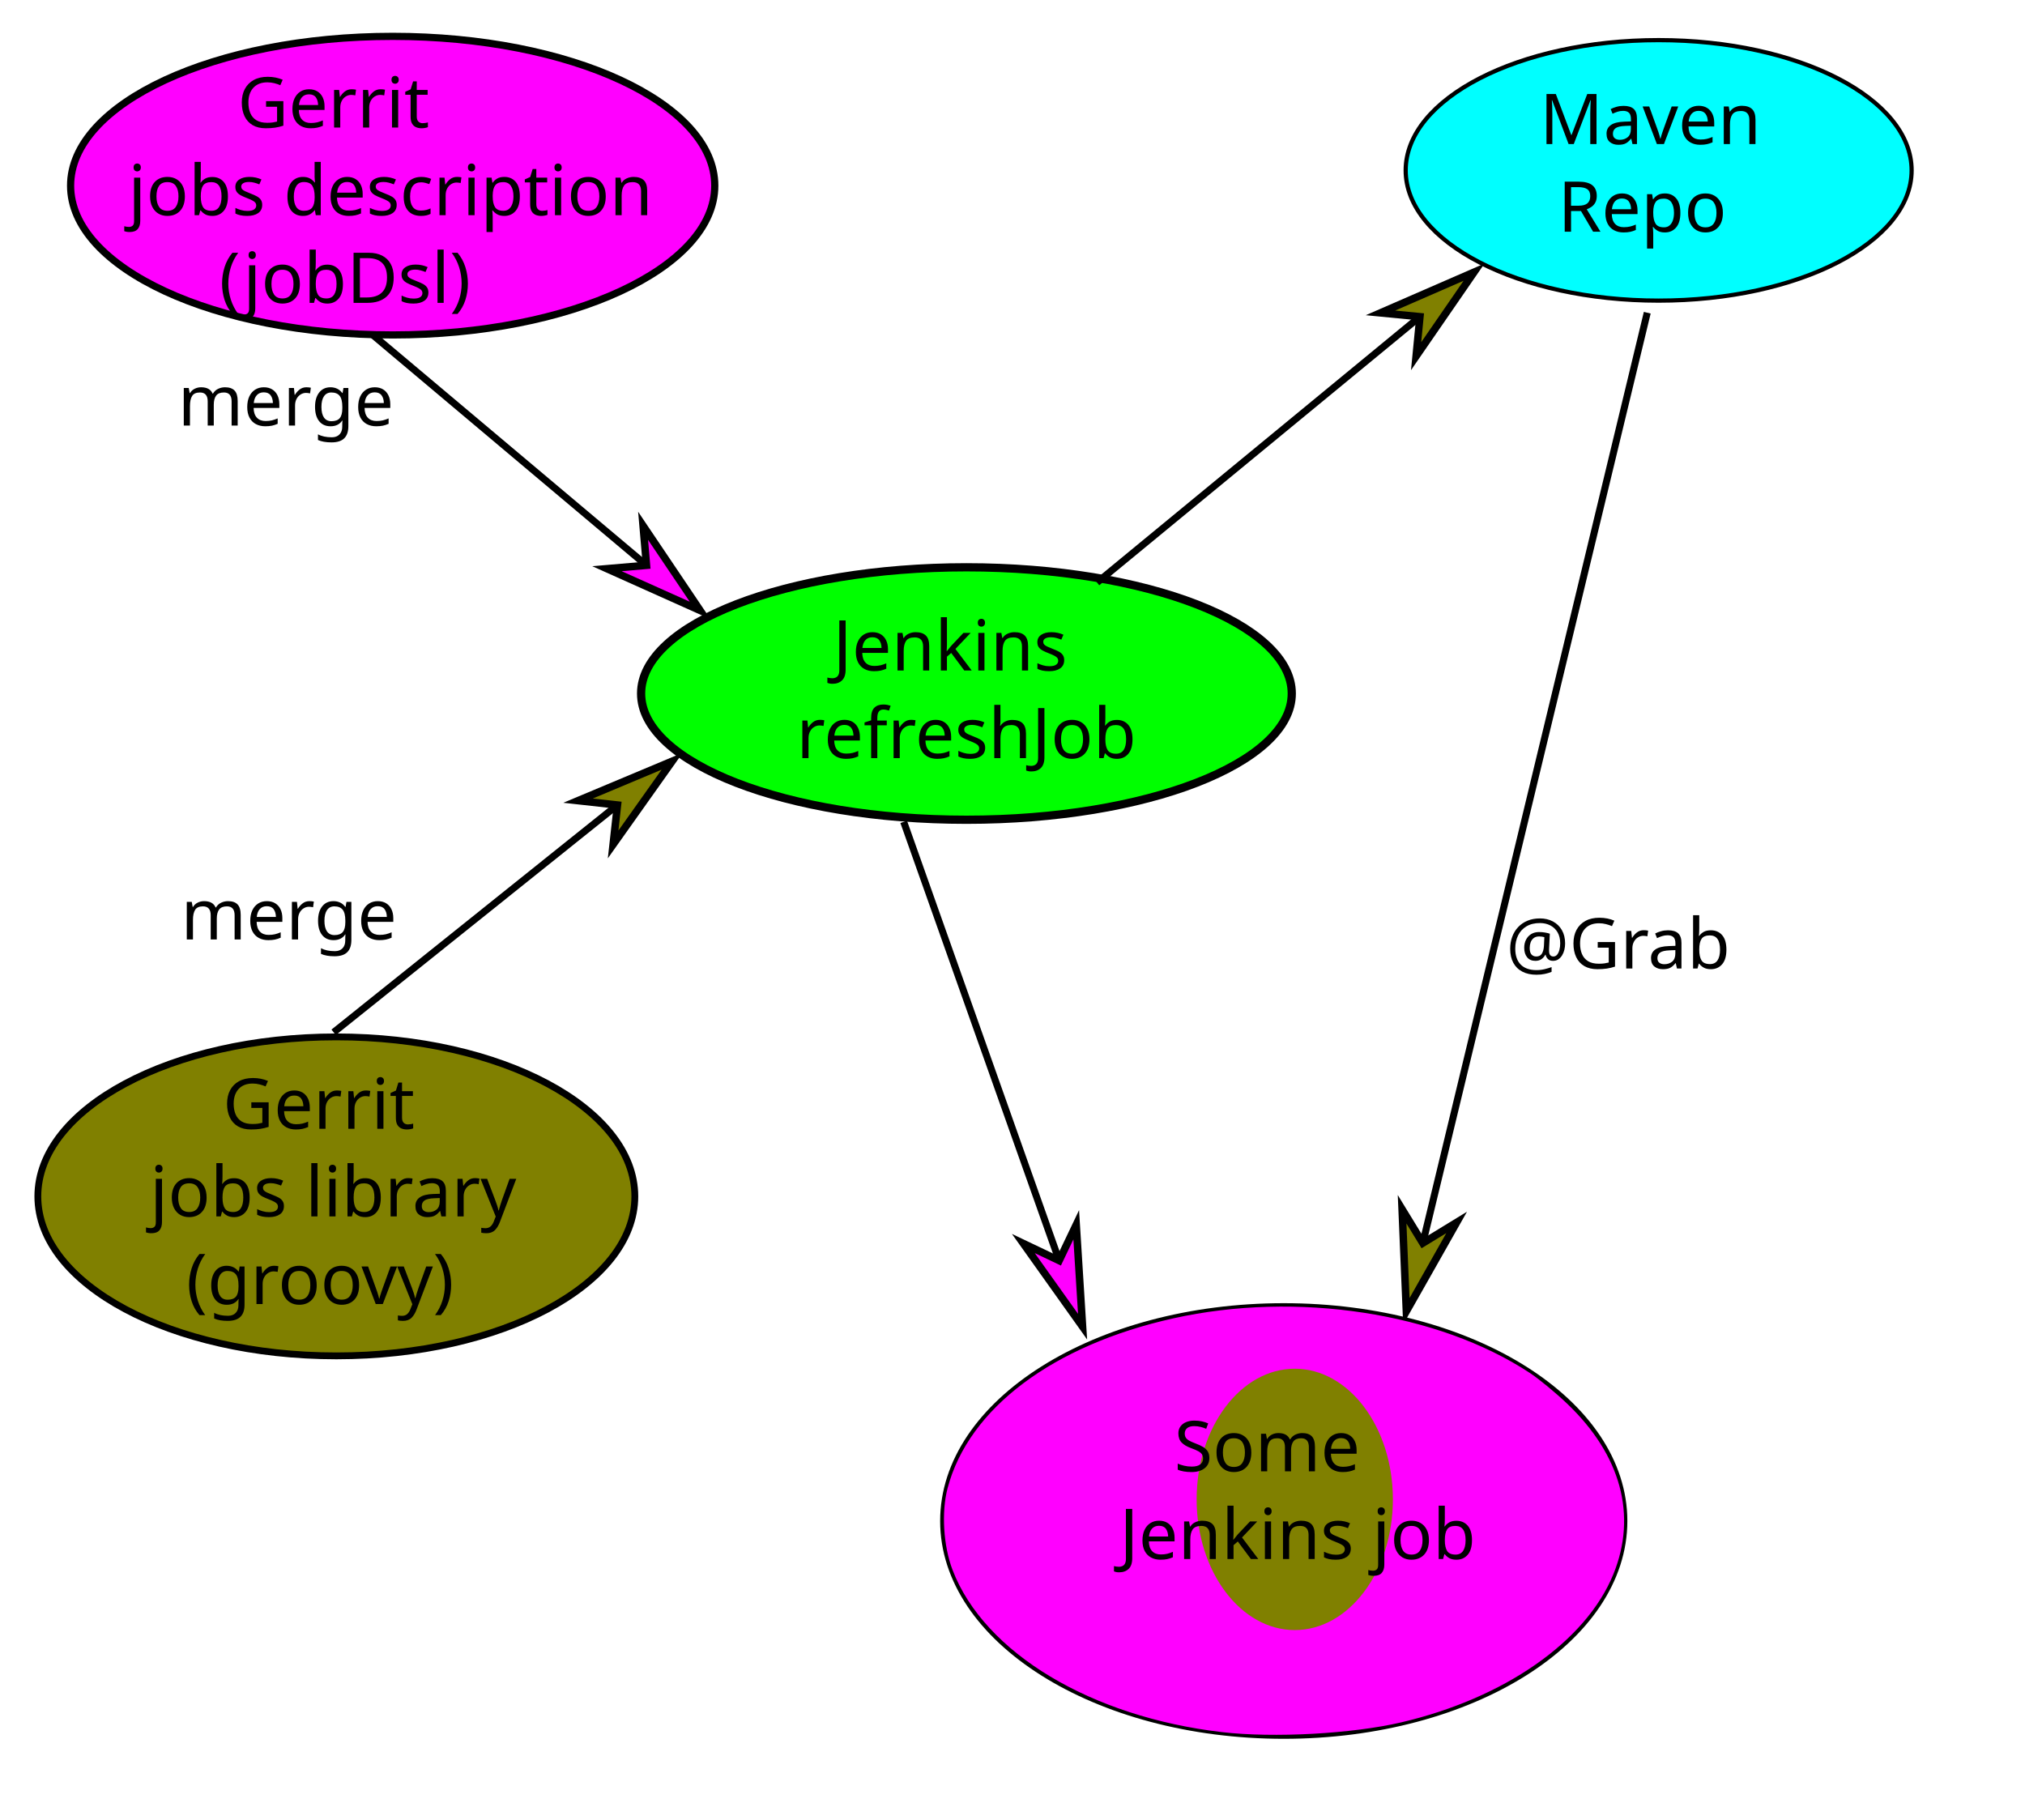
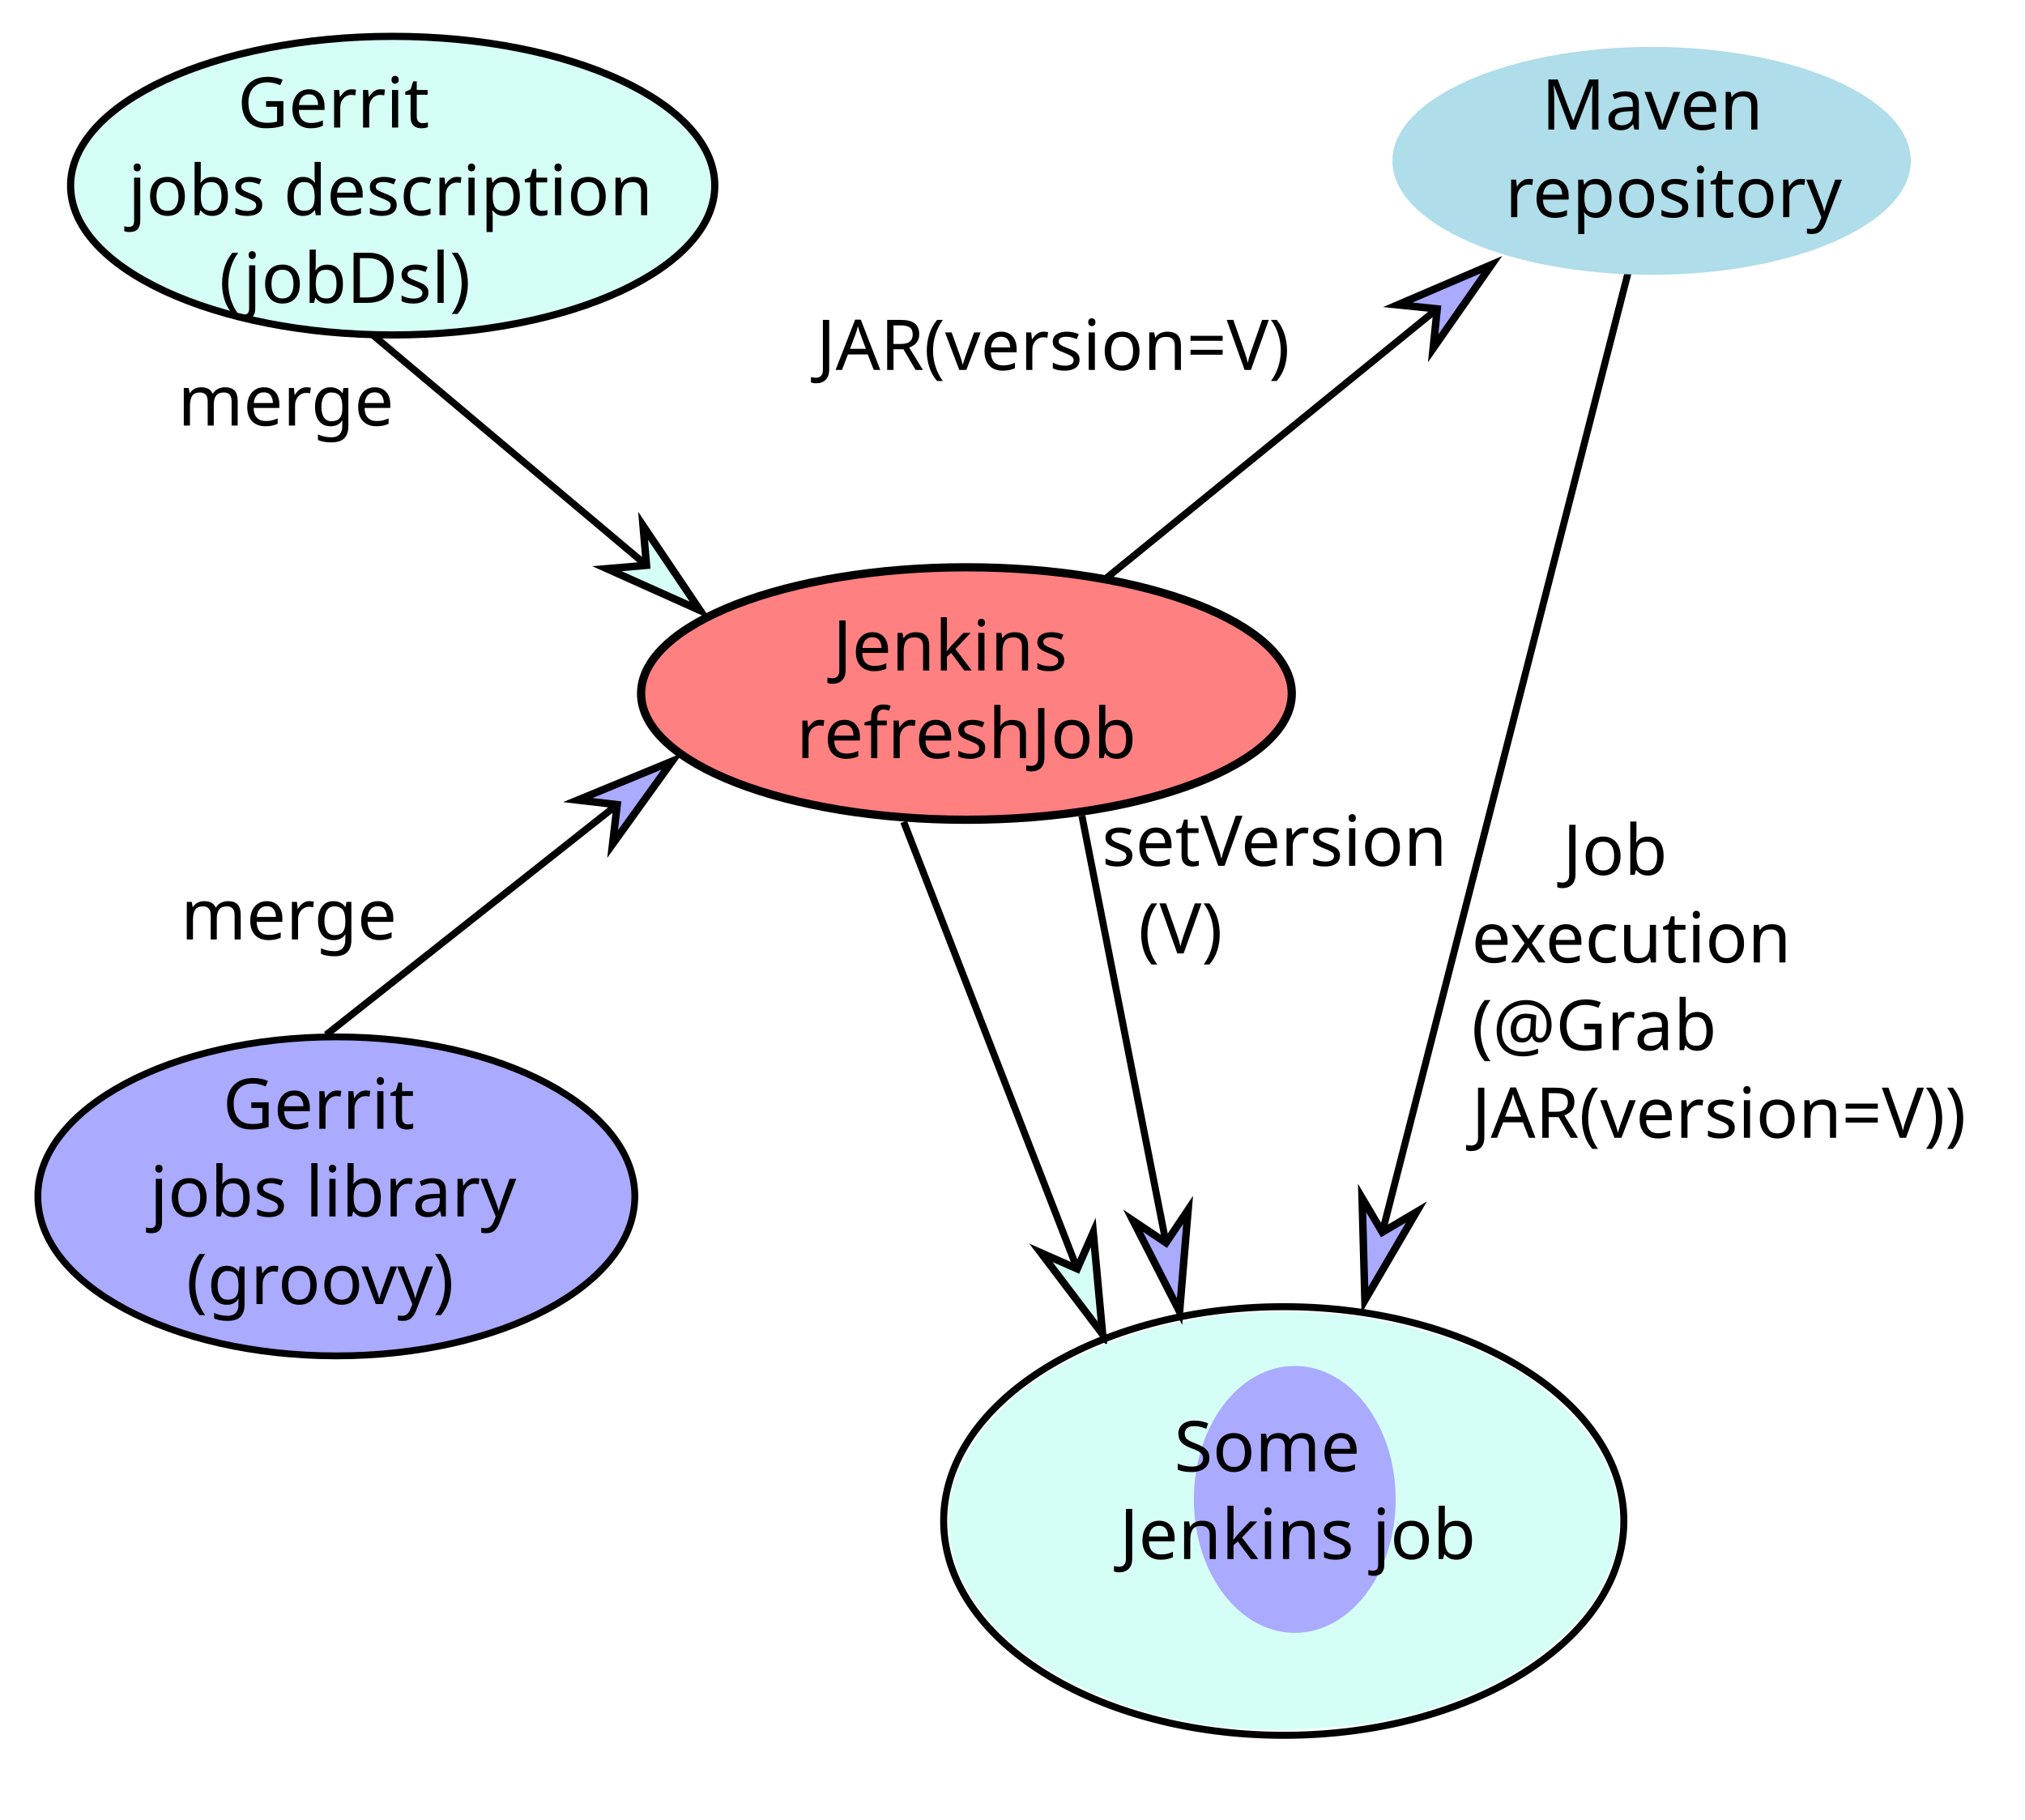
<svg xmlns="http://www.w3.org/2000/svg" width="326mm" height="293mm" viewBox="0 0 1155.118 1038.189" id="svg2" version="1.1">
  <defs id="defs4">
+     <marker orient="auto" refY="0" refX="0" id="marker5193" style="overflow:visible">
+       <path id="path5195" d="M 0,0 5,-5 -12.5,0 5,5 0,0 Z" style="fill:#aaaaff;fill-opacity:1;fill-rule:evenodd;stroke:#000000;stroke-width:1pt;stroke-opacity:1" transform="matrix(-0.8,0,0,-0.8,-10,0)" />
+     </marker>
    <marker style="overflow:visible" id="marker8250" refX="0" refY="0" orient="auto">
-       <path transform="matrix(-0.8,0,0,-0.8,-10,0)" style="fill:#ff00ff;fill-opacity:1;fill-rule:evenodd;stroke:#000000;stroke-width:1pt;stroke-opacity:1" d="M 0,0 5,-5 -12.5,0 5,5 0,0 Z" id="path8252" />
+       <path transform="matrix(-0.8,0,0,-0.8,-10,0)" style="fill:#d5fff6;fill-opacity:1;fill-rule:evenodd;stroke:#000000;stroke-width:1pt;stroke-opacity:1" d="M 0,0 5,-5 -12.5,0 5,5 0,0 Z" id="path8252" />
    </marker>
    <marker style="overflow:visible" id="marker8024" refX="0" refY="0" orient="auto">
-       <path transform="matrix(-0.8,0,0,-0.8,-10,0)" style="fill:#808000;fill-opacity:1;fill-rule:evenodd;stroke:#000000;stroke-width:1pt;stroke-opacity:1" d="M 0,0 5,-5 -12.5,0 5,5 0,0 Z" id="path8026" />
+       <path transform="matrix(-0.8,0,0,-0.8,-10,0)" style="fill:#aaaaff;fill-opacity:1;fill-rule:evenodd;stroke:#000000;stroke-width:1pt;stroke-opacity:1" d="M 0,0 5,-5 -12.5,0 5,5 0,0 Z" id="path8026" />
    </marker>
    <marker orient="auto" refY="0" refX="0" id="marker4769" style="overflow:visible">
-       <path id="path4771" d="M 0,0 5,-5 -12.5,0 5,5 0,0 Z" style="fill:#808000;fill-opacity:1;fill-rule:evenodd;stroke:#000000;stroke-width:1pt;stroke-opacity:1" transform="matrix(-0.8,0,0,-0.8,-10,0)" />
+       <path id="path4771" d="M 0,0 5,-5 -12.5,0 5,5 0,0 Z" style="fill:#aaaaff;fill-opacity:1;fill-rule:evenodd;stroke:#000000;stroke-width:1pt;stroke-opacity:1" transform="matrix(-0.8,0,0,-0.8,-10,0)" />
    </marker>
    <marker style="overflow:visible" id="marker4644" refX="0" refY="0" orient="auto">
-       <path transform="matrix(-0.8,0,0,-0.8,-10,0)" style="fill:#808000;fill-opacity:1;fill-rule:evenodd;stroke:#000000;stroke-width:1pt;stroke-opacity:1" d="M 0,0 5,-5 -12.5,0 5,5 0,0 Z" id="path4646" />
+       <path transform="matrix(-0.8,0,0,-0.8,-10,0)" style="fill:#aaaaff;fill-opacity:1;fill-rule:evenodd;stroke:#000000;stroke-width:1pt;stroke-opacity:1" d="M 0,0 5,-5 -12.5,0 5,5 0,0 Z" id="path4646" />
    </marker>
    <marker orient="auto" refY="0" refX="0" id="Arrow1Lend" style="overflow:visible">
-       <path id="path4301" d="M 0,0 5,-5 -12.5,0 5,5 0,0 Z" style="fill:#ff00ff;fill-opacity:1;fill-rule:evenodd;stroke:#000000;stroke-width:1pt;stroke-opacity:1" transform="matrix(-0.8,0,0,-0.8,-10,0)" />
+       <path id="path4301" d="M 0,0 5,-5 -12.5,0 5,5 0,0 Z" style="fill:#d5fff6;fill-opacity:1;fill-rule:evenodd;stroke:#000000;stroke-width:1pt;stroke-opacity:1" transform="matrix(-0.8,0,0,-0.8,-10,0)" />
    </marker>
  </defs>
  <g id="layer1" transform="translate(0,-14.17304)">
-     <g id="g3364" transform="translate(526.8572,8.285716)">
-       <ellipse ry="74.304" rx="144.304" cy="103.076" cx="419.286" id="path3352" style="fill:#00ffff;fill-rule:evenodd;stroke:#000000;stroke-width:2.392px;stroke-linecap:butt;stroke-linejoin:miter;stroke-opacity:1" />
-       <text id="text3356" y="88.076" x="351.429" style="font-style:normal;font-weight:normal;font-size:40px;line-height:125%;font-family:sans-serif;letter-spacing:0px;word-spacing:0px;fill:#000000;fill-opacity:1;stroke:none;stroke-width:1px;stroke-linecap:butt;stroke-linejoin:miter;stroke-opacity:1" xml:space="preserve">
-         <tspan y="88.076" x="351.429" id="tspan3358">Maven</tspan>
-         <tspan id="tspan3362" y="138.076" x="351.429"> Repo</tspan>
-         <tspan id="tspan3360" y="188.076" x="351.429" />
-       </text>
-     </g>
-     <ellipse style="fill:#ff00ff;stroke:#000000;stroke-width:4.102;stroke-miterlimit:4;stroke-dasharray:none;stroke-opacity:1" id="path3396" cx="224" cy="120.076" rx="183.734" ry="85.163" />
+     <ellipse style="fill:#d5fff6;stroke:#000000;stroke-width:4.102;stroke-miterlimit:4;stroke-dasharray:none;stroke-opacity:1;fill-opacity:1" id="path3396" cx="224" cy="120.076" rx="183.734" ry="85.163" />
    <text xml:space="preserve" style="font-style:normal;font-weight:normal;font-size:40px;line-height:125%;font-family:sans-serif;letter-spacing:0px;word-spacing:0px;fill:#000000;fill-opacity:1;stroke:none;stroke-width:1px;stroke-linecap:butt;stroke-linejoin:miter;stroke-opacity:1" x="52.286" y="36.934" id="text3400">
      <tspan id="tspan3402" x="52.286" y="36.934" />
      <tspan x="52.286" y="86.934" id="tspan3404">        Gerrit</tspan>
      <tspan x="52.286" y="136.934" id="tspan4230">  jobs description </tspan>
      <tspan x="52.286" y="186.934" id="tspan8374">       (jobDsl)</tspan>
      <tspan x="52.286" y="236.934" id="tspan4228" />
      <tspan x="52.286" y="286.934" id="tspan4226" />
    </text>
-     <ellipse style="fill:#808000;fill-opacity:1;stroke:#000000;stroke-width:3.891;stroke-miterlimit:4;stroke-dasharray:none;stroke-opacity:1" id="path4272" cx="191.857" cy="696.648" rx="170.269" ry="90.983" />
+     <ellipse style="fill:#aaaaff;fill-opacity:1;stroke:#000000;stroke-width:3.891;stroke-miterlimit:4;stroke-dasharray:none;stroke-opacity:1" id="path4272" cx="191.857" cy="696.648" rx="170.269" ry="90.983" />
    <text xml:space="preserve" style="font-style:normal;font-weight:normal;font-size:40px;line-height:125%;font-family:sans-serif;letter-spacing:0px;word-spacing:0px;fill:#000000;fill-opacity:1;stroke:none;stroke-width:1px;stroke-linecap:butt;stroke-linejoin:miter;stroke-opacity:1" x="54.286" y="658.076" id="text4274">
      <tspan id="tspan4276" x="54.286" y="658.076">       Gerrit</tspan>
      <tspan x="54.286" y="708.076" id="tspan8550">   jobs library </tspan>
      <tspan x="54.286" y="758.076" id="tspan8554">     (groovy)</tspan>
    </text>
-     <g id="g9360" transform="translate(173.4286,-1.428572)">
-       <ellipse ry="72.01" rx="185.581" cy="411.219" cx="377.857" id="path4280" style="fill:#00ff00;stroke:#000000;stroke-width:4.695;stroke-miterlimit:4;stroke-dasharray:none;stroke-opacity:1" />
-       <text id="text4282" y="398.076" x="280.857" style="font-style:normal;font-weight:normal;font-size:40px;line-height:125%;font-family:sans-serif;letter-spacing:0px;word-spacing:0px;fill:#000000;fill-opacity:1;stroke:none;stroke-width:1px;stroke-linecap:butt;stroke-linejoin:miter;stroke-opacity:1" xml:space="preserve">
-         <tspan id="tspan4286" y="398.076" x="280.857">  Jenkins</tspan>
-         <tspan id="tspan4290" y="448.076" x="280.857">refreshJob</tspan>
-       </text>
-     </g>
-     <path style="fill:#ff00ff;fill-opacity:1;fill-rule:evenodd;stroke:#000000;stroke-width:4;stroke-linecap:butt;stroke-linejoin:miter;stroke-miterlimit:4;stroke-dasharray:none;stroke-opacity:1;marker-end:url(#Arrow1Lend)" d="M 212.688,205.277 399.378,362.411" id="path4292" />
+     <ellipse style="fill:#ff8080;stroke:#000000;stroke-width:4.695;stroke-miterlimit:4;stroke-dasharray:none;stroke-opacity:1" id="path4280" cx="551.286" cy="409.791" rx="185.581" ry="72.01" />
+     <text xml:space="preserve" style="font-style:normal;font-weight:normal;font-size:40px;line-height:125%;font-family:sans-serif;letter-spacing:0px;word-spacing:0px;fill:#000000;fill-opacity:1;stroke:none;stroke-width:1px;stroke-linecap:butt;stroke-linejoin:miter;stroke-opacity:1" x="454.286" y="396.648" id="text4282">
+       <tspan x="454.286" y="396.648" id="tspan4286">  Jenkins</tspan>
+       <tspan x="454.286" y="446.648" id="tspan4290">refreshJob</tspan>
+     </text>
+     <path style="fill:#d5fff6;fill-opacity:1;fill-rule:evenodd;stroke:#000000;stroke-width:4;stroke-linecap:butt;stroke-linejoin:miter;stroke-miterlimit:4;stroke-dasharray:none;stroke-opacity:1;marker-end:url(#Arrow1Lend)" d="M 212.688,205.277 399.378,362.411" id="path4292" />
    <text xml:space="preserve" style="font-style:normal;font-weight:normal;font-size:40px;line-height:125%;font-family:sans-serif;letter-spacing:0px;word-spacing:0px;fill:#000000;fill-opacity:1;stroke:none;stroke-width:1px;stroke-linecap:butt;stroke-linejoin:miter;stroke-opacity:1" x="101.429" y="256.934" id="text4600">
      <tspan id="tspan4602" x="101.429" y="256.934">merge</tspan>
    </text>
-     <path style="fill:#808000;fill-opacity:1;fill-rule:evenodd;stroke:#000000;stroke-width:4;stroke-linecap:butt;stroke-linejoin:miter;stroke-miterlimit:4;stroke-dasharray:none;stroke-opacity:1;marker-end:url(#marker4644)" d="M 190.325,603.055 383.45,448.385" id="path4636" />
-     <path style="fill:#808000;fill-opacity:1;fill-rule:evenodd;stroke:#000000;stroke-width:4;stroke-linecap:butt;stroke-linejoin:miter;stroke-miterlimit:4;stroke-dasharray:none;stroke-opacity:1;marker-end:url(#marker4769)" d="M 625.776,346.48 840.852,169.414" id="path4761" />
+     <path style="fill:#aaaaff;fill-opacity:1;fill-rule:evenodd;stroke:#000000;stroke-width:4;stroke-linecap:butt;stroke-linejoin:miter;stroke-miterlimit:4;stroke-dasharray:none;stroke-opacity:1;marker-end:url(#marker4644)" d="M 186.039,604.484 383.45,448.385" id="path4636" />
+     <path style="fill:#aaaaff;fill-opacity:1;fill-rule:evenodd;stroke:#000000;stroke-width:4;stroke-linecap:butt;stroke-linejoin:miter;stroke-miterlimit:4;stroke-dasharray:none;stroke-opacity:1;marker-end:url(#marker4769)" d="M 631.49,343.623 850.852,165.128" id="path4761" />
    <text xml:space="preserve" style="font-style:normal;font-weight:normal;font-size:40px;line-height:125%;font-family:sans-serif;letter-spacing:0px;word-spacing:0px;fill:#000000;fill-opacity:1;stroke:none;stroke-width:1px;stroke-linecap:butt;stroke-linejoin:miter;stroke-opacity:1" x="103.143" y="550.076" id="text4836">
      <tspan id="tspan4838" x="103.143" y="550.076">merge</tspan>
    </text>
-     <path style="fill:#808000;fill-opacity:1;fill-rule:evenodd;stroke:#000000;stroke-width:4;stroke-linecap:butt;stroke-linejoin:miter;stroke-miterlimit:4;stroke-dasharray:none;stroke-opacity:1;marker-end:url(#marker8024)" d="M 939.64,192.556 802.223,762.192" id="path8016" />
-     <path style="fill:#ff00ff;fill-opacity:1;fill-rule:evenodd;stroke:#000000;stroke-width:4;stroke-linecap:butt;stroke-linejoin:miter;stroke-miterlimit:4;stroke-dasharray:none;stroke-opacity:1;marker-end:url(#marker8250)" d="M 515.497,482.997 617.53,770.972" id="path8242" />
-     <text xml:space="preserve" style="font-style:normal;font-weight:normal;font-size:40px;line-height:125%;font-family:sans-serif;letter-spacing:0px;word-spacing:0px;fill:#000000;fill-opacity:1;stroke:none;stroke-width:1px;stroke-linecap:butt;stroke-linejoin:miter;stroke-opacity:1" x="859.143" y="566.648" id="text8326">
-       <tspan id="tspan8328" x="859.143" y="566.648">@Grab</tspan>
-     </text>
+     <path style="fill:#aaaaff;fill-opacity:1;fill-rule:evenodd;stroke:#000000;stroke-width:4;stroke-linecap:butt;stroke-linejoin:miter;stroke-miterlimit:4;stroke-dasharray:none;stroke-opacity:1;marker-end:url(#marker8024)" d="M 929.846,165.257 778.586,755.82" id="path8016" />
+     <path style="fill:#d5fff6;fill-opacity:1;fill-rule:evenodd;stroke:#000000;stroke-width:4;stroke-linecap:butt;stroke-linejoin:miter;stroke-miterlimit:4;stroke-dasharray:none;stroke-opacity:1;marker-end:url(#marker8250)" d="m 515.497,482.997 113.461,292.261" id="path8242" />
    <g id="g10050" transform="translate(257.1429,31.42857)">
      <ellipse ry="122.25" rx="194" cy="850.398" cx="475.143" id="path6252" style="fill:none;fill-opacity:1;stroke:#000000;stroke-width:4;stroke-miterlimit:4;stroke-dasharray:none;stroke-opacity:1" />
    </g>
-     <path style="fill:#ff00ff;fill-opacity:1;stroke:#ff00ff;stroke-width:5.714;stroke-miterlimit:4;stroke-dasharray:none;stroke-opacity:1" d="m 697.35,985.245 c -73.713,-8.589 -133.73,-44.584 -151.356,-90.777 -4.985,-13.064 -6.124,-31.721 -2.729,-44.699 11.615,-44.396 58.9,-79.837 126.645,-94.923 69.65,-15.51 149.614,-3.278 201.262,30.786 5.107,3.368 14.585,11.203 21.062,17.41 29.63,28.396 38.601,61.471 25.451,93.833 -15.198,37.403 -60.901,69.235 -118.941,82.843 -27.72,6.499 -72.228,8.925 -101.394,5.527 z" id="path10958" transform="translate(-1.8310549e-4,14.17304)" />
-     <ellipse style="fill:#808000;fill-opacity:1;stroke:#ff00ff;stroke-width:3.169;stroke-miterlimit:4;stroke-dasharray:none;stroke-opacity:1" id="path10978" cx="738.571" cy="869.505" rx="57.558" ry="76.13" />
+     <path style="fill:#d5fff6;fill-opacity:1;stroke:none;stroke-width:5.714;stroke-miterlimit:4;stroke-dasharray:none;stroke-opacity:1" d="m 697.35,985.245 c -73.713,-8.589 -133.73,-44.584 -151.356,-90.777 -4.985,-13.064 -6.124,-31.721 -2.729,-44.699 11.615,-44.396 58.9,-79.837 126.645,-94.923 69.65,-15.51 149.614,-3.278 201.262,30.786 5.107,3.368 14.585,11.203 21.062,17.41 29.63,28.396 38.601,61.471 25.451,93.833 -15.198,37.403 -60.901,69.235 -118.941,82.843 -27.72,6.499 -72.228,8.925 -101.394,5.527 z" id="path10958" transform="translate(-1.8310549e-4,14.17304)" />
+     <ellipse style="fill:#aaaaff;fill-opacity:1;stroke:none;stroke-width:3.169;stroke-miterlimit:4;stroke-dasharray:none;stroke-opacity:1" id="path10978" cx="738.571" cy="869.505" rx="57.558" ry="76.13" />
    <text xml:space="preserve" style="font-style:normal;font-weight:normal;font-size:40px;line-height:125%;font-family:sans-serif;letter-spacing:0px;word-spacing:0px;fill:#000000;fill-opacity:1;stroke:none;stroke-width:1px;stroke-linecap:butt;stroke-linejoin:miter;stroke-opacity:1" x="638.571" y="853.505" id="text11002">
      <tspan id="tspan11004" x="638.571" y="853.505">   Some</tspan>
      <tspan x="638.571" y="903.505" id="tspan11006">Jenkins job</tspan>
    </text>
+     <ellipse style="fill:#afdde9" id="path3471" cx="942.143" cy="105.933" rx="147.857" ry="65" />
+     <text xml:space="preserve" style="font-style:normal;font-weight:normal;font-size:40px;line-height:125%;font-family:sans-serif;letter-spacing:0px;word-spacing:0px;fill:#000000;fill-opacity:1;stroke:none;stroke-width:1px;stroke-linecap:butt;stroke-linejoin:miter;stroke-opacity:1" x="858.571" y="88.076" id="text3473">
+       <tspan id="tspan3475" x="858.571" y="88.076">  Maven</tspan>
+       <tspan x="858.571" y="138.076" id="tspan3477">repository</tspan>
+     </text>
+     <text xml:space="preserve" style="font-style:normal;font-weight:normal;font-size:40px;line-height:125%;font-family:sans-serif;letter-spacing:0px;word-spacing:0px;fill:#000000;fill-opacity:1;stroke:none;stroke-width:1px;stroke-linecap:butt;stroke-linejoin:miter;stroke-opacity:1" x="839.428" y="513.219" id="text4991">
+       <tspan id="tspan4993" x="839.428" y="513.219">     Job</tspan>
+       <tspan x="839.428" y="563.219" id="tspan4995">execution</tspan>
+       <tspan x="839.428" y="613.219" id="tspan4997">(@Grab</tspan>
+       <tspan x="839.428" y="663.219" id="tspan3572">JAR(version=V))</tspan>
+       <tspan x="839.428" y="713.219" id="tspan3576" />
+     </text>
+     <path style="fill:#aaaaff;fill-rule:evenodd;stroke:#000000;stroke-width:4;stroke-linecap:butt;stroke-linejoin:miter;stroke-opacity:1;stroke-miterlimit:4;stroke-dasharray:none;marker-end:url(#marker5193);fill-opacity:1" d="m 617.143,479.505 55.714,282.857" id="path5185" />
+     <text xml:space="preserve" style="font-style:normal;font-weight:normal;font-size:40px;line-height:125%;font-family:sans-serif;letter-spacing:0px;word-spacing:0px;fill:#000000;fill-opacity:1;stroke:none;stroke-width:1px;stroke-linecap:butt;stroke-linejoin:miter;stroke-opacity:1" x="465.714" y="225.219" id="text3529">
+       <tspan id="tspan3531" x="465.714" y="225.219">JAR(version=V)</tspan>
+     </text>
+     <text xml:space="preserve" style="font-style:normal;font-weight:normal;font-size:40px;line-height:125%;font-family:sans-serif;letter-spacing:0px;word-spacing:0px;fill:#000000;fill-opacity:1;stroke:none;stroke-width:1px;stroke-linecap:butt;stroke-linejoin:miter;stroke-opacity:1" x="628.571" y="508.076" id="text3533">
+       <tspan id="tspan3535" x="628.571" y="508.076">setVersion</tspan>
+       <tspan x="628.571" y="558.076" id="tspan3574">  (V)</tspan>
+     </text>
  </g>
</svg>
